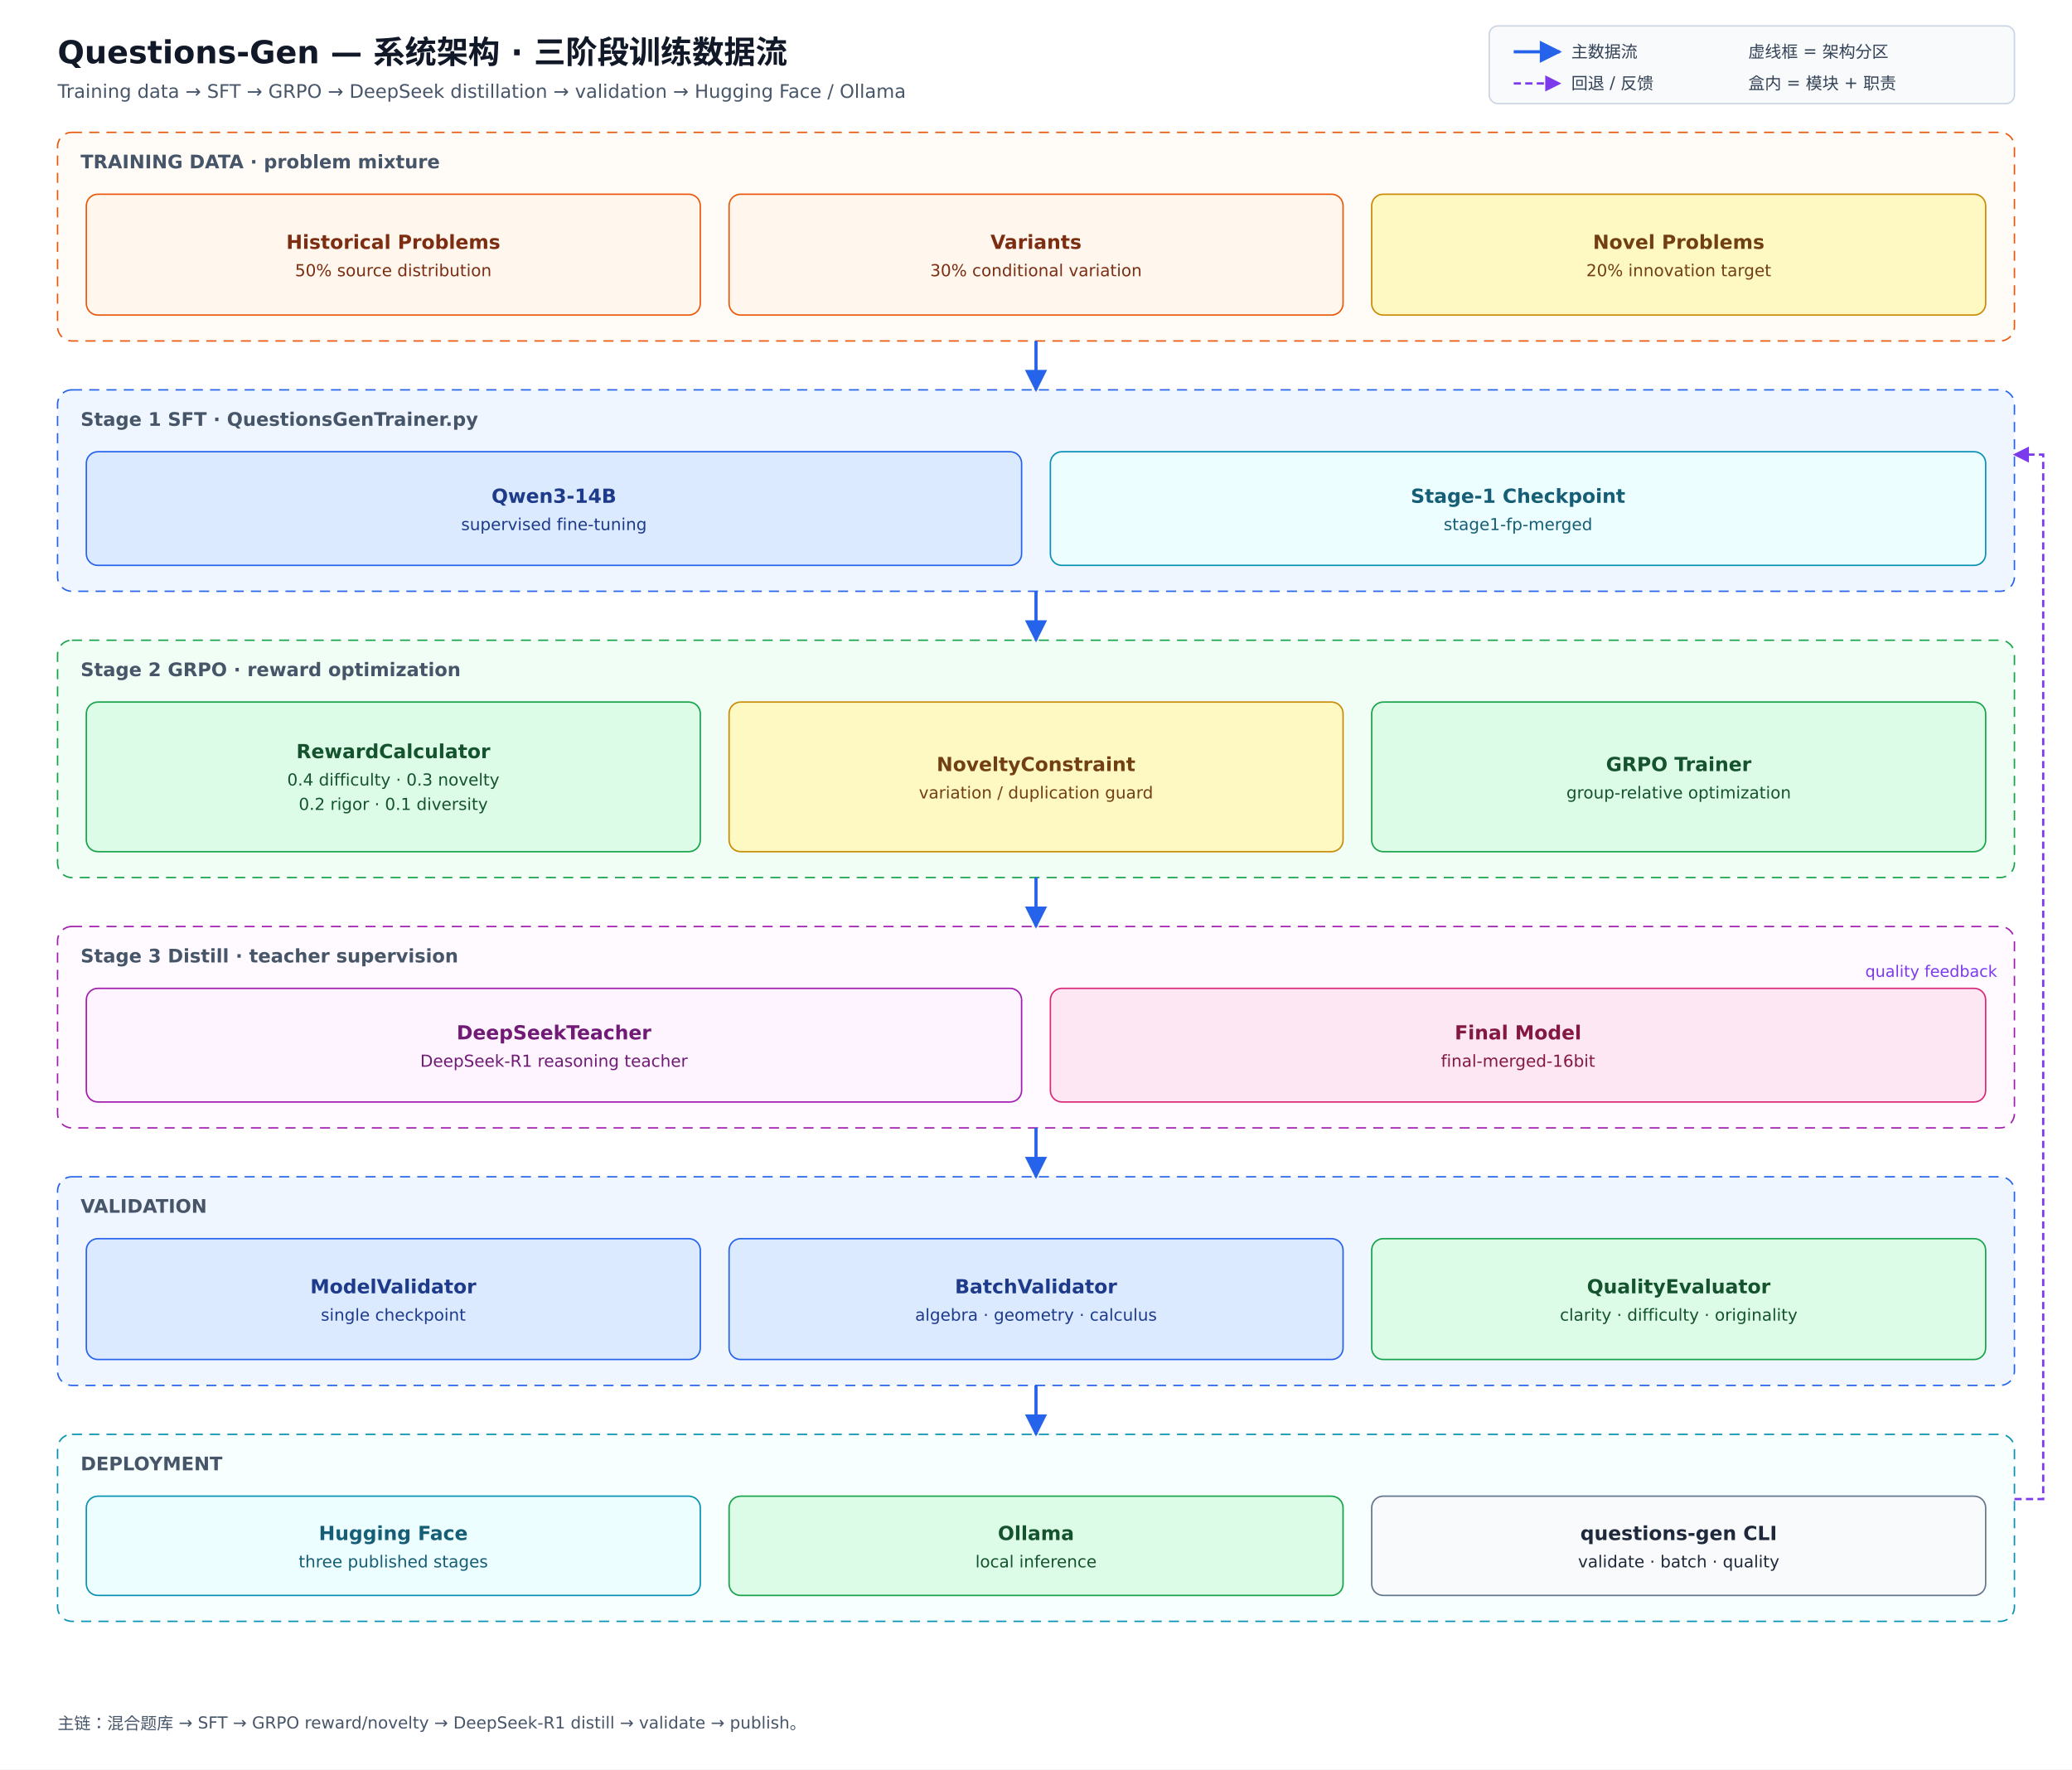
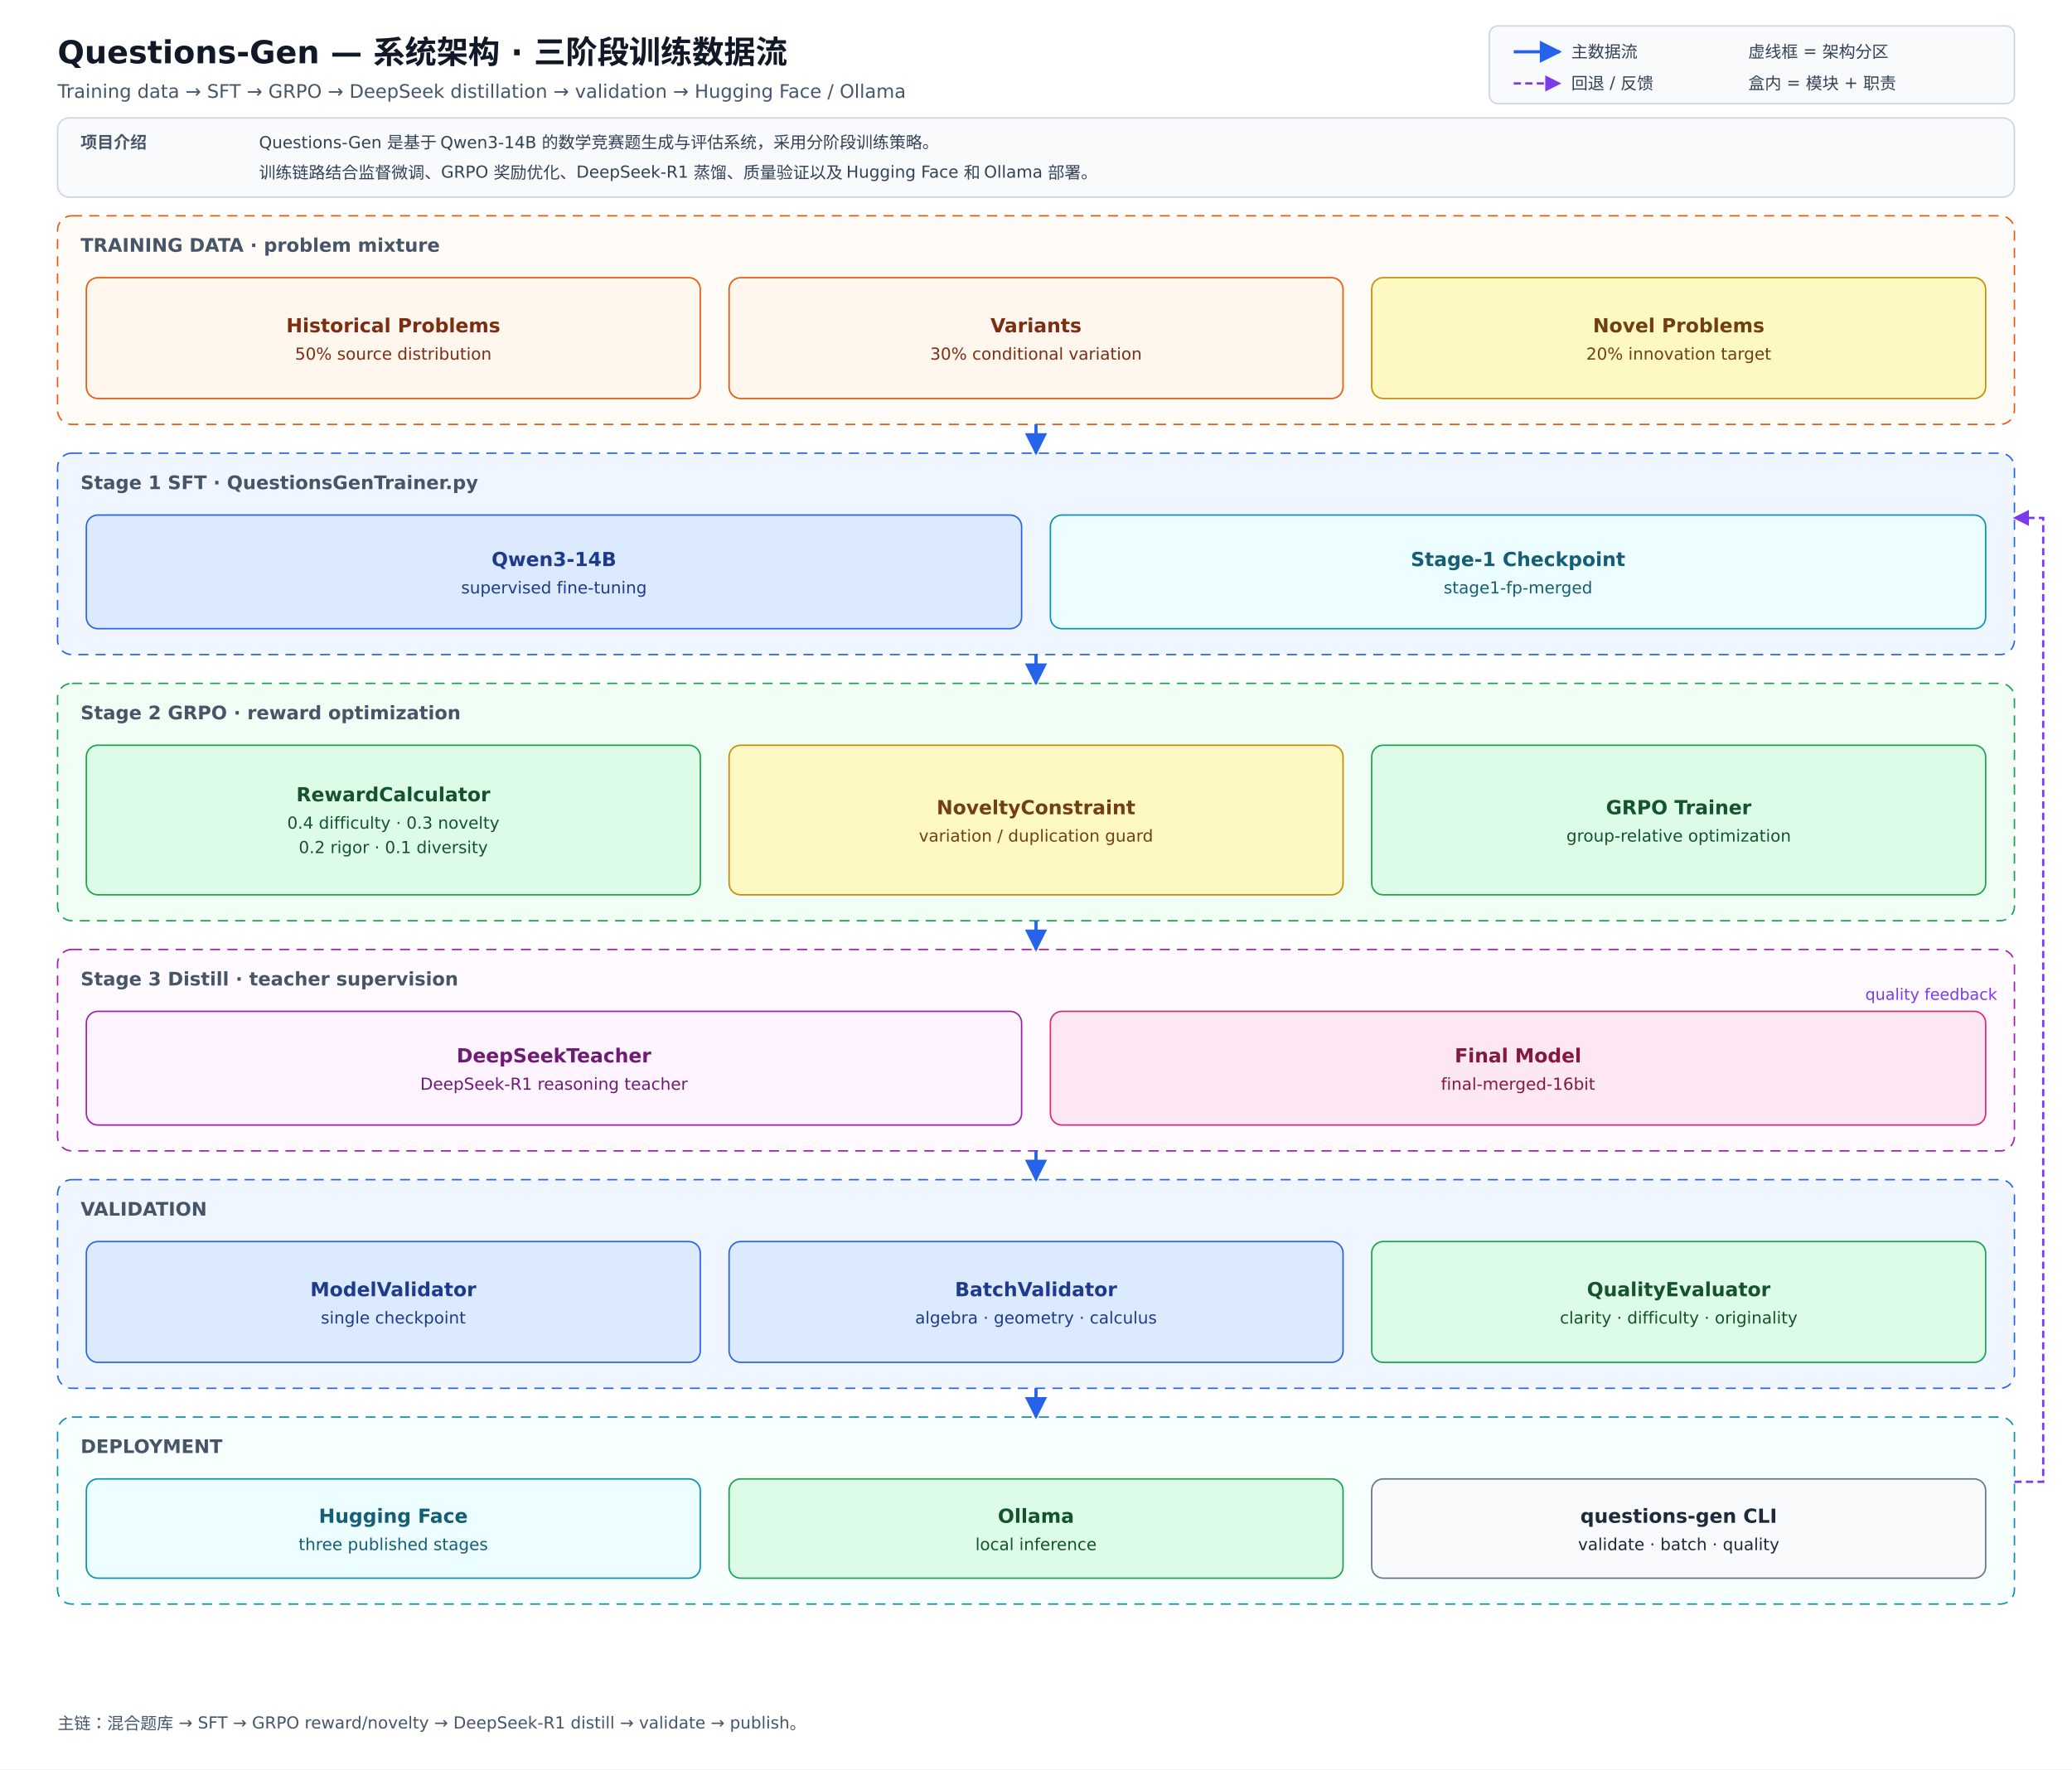
<svg xmlns="http://www.w3.org/2000/svg" viewBox="0 0 1440 1230" font-family="WenQuanYi Micro Hei, DejaVu Sans, sans-serif">
  <defs>
    <marker id="arr" viewBox="0 0 10 10" refX="9" refY="5" markerWidth="7" markerHeight="7" orient="auto">
      <path d="M0,0 L10,5 L0,10 z" fill="#2563eb" />
    </marker>
    <marker id="arrP" viewBox="0 0 10 10" refX="9" refY="5" markerWidth="7" markerHeight="7" orient="auto">
      <path d="M0,0 L10,5 L0,10 z" fill="#7c3aed" />
    </marker>
  </defs>
  <rect x="0" y="0" width="1440" height="1230" fill="#ffffff" />
  <text x="40" y="44" font-size="22" fill="#111827" font-weight="700" text-anchor="start">Questions-Gen — 系统架构 · 三阶段训练数据流</text>
  <text x="40" y="68" font-size="13" fill="#475569" font-weight="400" text-anchor="start">Training data → SFT → GRPO → DeepSeek distillation → validation → Hugging Face / Ollama</text>
  <rect x="1035" y="18" width="365" height="54" rx="6" fill="#f8fafc" stroke="#cbd5e1" />
  <line x1="1052" y1="36" x2="1084" y2="36" stroke="#2563eb" stroke-width="2.2" marker-end="url(#arr)" />
  <text x="1092" y="40" font-size="11.5" fill="#334155" font-weight="400" text-anchor="start">主数据流</text>
  <line x1="1052" y1="58" x2="1084" y2="58" stroke="#7c3aed" stroke-width="1.6" stroke-dasharray="5,3" marker-end="url(#arrP)" />
  <text x="1092" y="62" font-size="11.5" fill="#334155" font-weight="400" text-anchor="start">回退 / 反馈</text>
  <text x="1215" y="40" font-size="11.5" fill="#334155" font-weight="400" text-anchor="start">虚线框 = 架构分区</text>
  <text x="1215" y="62" font-size="11.5" fill="#334155" font-weight="400" text-anchor="start">盒内 = 模块 + 职责</text>
-   <rect x="40" y="92" width="1360" height="145" rx="10" fill="#fff7ed" fill-opacity="0.42" stroke="#ea580c" stroke-dasharray="7,5" />
-   <text x="56" y="117" font-size="13" fill="#475569" font-weight="700" text-anchor="start">TRAINING DATA · problem mixture</text>
-   <rect x="60.0" y="135" width="426.7" height="84" rx="8" fill="#fff7ed" stroke="#ea580c" />
-   <text x="273.333" y="173.0" font-size="13.5" fill="#7c2d12" font-weight="700" text-anchor="middle">Historical Problems</text>
-   <text x="273.333" y="192.0" font-size="11.5" fill="#7c2d12" font-weight="400" text-anchor="middle">50% source distribution</text>
-   <rect x="506.7" y="135" width="426.7" height="84" rx="8" fill="#fff7ed" stroke="#ea580c" />
-   <text x="720.0" y="173.0" font-size="13.5" fill="#7c2d12" font-weight="700" text-anchor="middle">Variants</text>
-   <text x="720.0" y="192.0" font-size="11.5" fill="#7c2d12" font-weight="400" text-anchor="middle">30% conditional variation</text>
-   <rect x="953.3" y="135" width="426.7" height="84" rx="8" fill="#fef9c3" stroke="#ca8a04" />
-   <text x="1166.667" y="173.0" font-size="13.5" fill="#713f12" font-weight="700" text-anchor="middle">Novel Problems</text>
-   <text x="1166.667" y="192.0" font-size="11.5" fill="#713f12" font-weight="400" text-anchor="middle">20% innovation target</text>
-   <rect x="40" y="271" width="1360" height="140" rx="10" fill="#dbeafe" fill-opacity="0.42" stroke="#2563eb" stroke-dasharray="7,5" />
-   <text x="56" y="296" font-size="13" fill="#475569" font-weight="700" text-anchor="start">Stage 1  SFT · QuestionsGenTrainer.py</text>
-   <rect x="60.0" y="314" width="650.0" height="79" rx="8" fill="#dbeafe" stroke="#2563eb" />
-   <text x="385.0" y="349.5" font-size="13.5" fill="#1e3a8a" font-weight="700" text-anchor="middle">Qwen3-14B</text>
-   <text x="385.0" y="368.5" font-size="11.5" fill="#1e3a8a" font-weight="400" text-anchor="middle">supervised fine-tuning</text>
-   <rect x="730.0" y="314" width="650.0" height="79" rx="8" fill="#ecfeff" stroke="#0891b2" />
-   <text x="1055.0" y="349.5" font-size="13.5" fill="#155e75" font-weight="700" text-anchor="middle">Stage-1 Checkpoint</text>
-   <text x="1055.0" y="368.5" font-size="11.5" fill="#155e75" font-weight="400" text-anchor="middle">stage1-fp-merged</text>
-   <rect x="40" y="445" width="1360" height="165" rx="10" fill="#dcfce7" fill-opacity="0.42" stroke="#16a34a" stroke-dasharray="7,5" />
-   <text x="56" y="470" font-size="13" fill="#475569" font-weight="700" text-anchor="start">Stage 2  GRPO · reward optimization</text>
-   <rect x="60.0" y="488" width="426.7" height="104" rx="8" fill="#dcfce7" stroke="#16a34a" />
-   <text x="273.333" y="527.0" font-size="13.5" fill="#14532d" font-weight="700" text-anchor="middle">RewardCalculator</text>
-   <text x="273.333" y="546.0" font-size="11.5" fill="#14532d" font-weight="400" text-anchor="middle">0.4 difficulty · 0.3 novelty</text>
-   <text x="273.333" y="563.0" font-size="11.5" fill="#14532d" font-weight="400" text-anchor="middle">0.2 rigor · 0.1 diversity</text>
-   <rect x="506.7" y="488" width="426.7" height="104" rx="8" fill="#fef9c3" stroke="#ca8a04" />
-   <text x="720.0" y="536.0" font-size="13.5" fill="#713f12" font-weight="700" text-anchor="middle">NoveltyConstraint</text>
-   <text x="720.0" y="555.0" font-size="11.5" fill="#713f12" font-weight="400" text-anchor="middle">variation / duplication guard</text>
-   <rect x="953.3" y="488" width="426.7" height="104" rx="8" fill="#dcfce7" stroke="#16a34a" />
-   <text x="1166.667" y="536.0" font-size="13.5" fill="#14532d" font-weight="700" text-anchor="middle">GRPO Trainer</text>
-   <text x="1166.667" y="555.0" font-size="11.5" fill="#14532d" font-weight="400" text-anchor="middle">group-relative optimization</text>
-   <rect x="40" y="644" width="1360" height="140" rx="10" fill="#fdf4ff" fill-opacity="0.42" stroke="#a21caf" stroke-dasharray="7,5" />
-   <text x="56" y="669" font-size="13" fill="#475569" font-weight="700" text-anchor="start">Stage 3  Distill · teacher supervision</text>
-   <rect x="60.0" y="687" width="650.0" height="79" rx="8" fill="#fdf4ff" stroke="#a21caf" />
-   <text x="385.0" y="722.5" font-size="13.5" fill="#701a75" font-weight="700" text-anchor="middle">DeepSeekTeacher</text>
-   <text x="385.0" y="741.5" font-size="11.5" fill="#701a75" font-weight="400" text-anchor="middle">DeepSeek-R1 reasoning teacher</text>
-   <rect x="730.0" y="687" width="650.0" height="79" rx="8" fill="#fce7f3" stroke="#db2777" />
-   <text x="1055.0" y="722.5" font-size="13.5" fill="#831843" font-weight="700" text-anchor="middle">Final Model</text>
-   <text x="1055.0" y="741.5" font-size="11.5" fill="#831843" font-weight="400" text-anchor="middle">final-merged-16bit</text>
-   <rect x="40" y="818" width="1360" height="145" rx="10" fill="#dbeafe" fill-opacity="0.42" stroke="#2563eb" stroke-dasharray="7,5" />
-   <text x="56" y="843" font-size="13" fill="#475569" font-weight="700" text-anchor="start">VALIDATION</text>
-   <rect x="60.0" y="861" width="426.7" height="84" rx="8" fill="#dbeafe" stroke="#2563eb" />
-   <text x="273.333" y="899.0" font-size="13.5" fill="#1e3a8a" font-weight="700" text-anchor="middle">ModelValidator</text>
-   <text x="273.333" y="918.0" font-size="11.5" fill="#1e3a8a" font-weight="400" text-anchor="middle">single checkpoint</text>
-   <rect x="506.7" y="861" width="426.7" height="84" rx="8" fill="#dbeafe" stroke="#2563eb" />
-   <text x="720.0" y="899.0" font-size="13.5" fill="#1e3a8a" font-weight="700" text-anchor="middle">BatchValidator</text>
-   <text x="720.0" y="918.0" font-size="11.5" fill="#1e3a8a" font-weight="400" text-anchor="middle">algebra · geometry · calculus</text>
-   <rect x="953.3" y="861" width="426.7" height="84" rx="8" fill="#dcfce7" stroke="#16a34a" />
-   <text x="1166.667" y="899.0" font-size="13.5" fill="#14532d" font-weight="700" text-anchor="middle">QualityEvaluator</text>
-   <text x="1166.667" y="918.0" font-size="11.5" fill="#14532d" font-weight="400" text-anchor="middle">clarity · difficulty · originality</text>
-   <rect x="40" y="997" width="1360" height="130" rx="10" fill="#ecfeff" fill-opacity="0.42" stroke="#0891b2" stroke-dasharray="7,5" />
-   <text x="56" y="1022" font-size="13" fill="#475569" font-weight="700" text-anchor="start">DEPLOYMENT</text>
-   <rect x="60.0" y="1040" width="426.7" height="69" rx="8" fill="#ecfeff" stroke="#0891b2" />
-   <text x="273.333" y="1070.5" font-size="13.5" fill="#155e75" font-weight="700" text-anchor="middle">Hugging Face</text>
-   <text x="273.333" y="1089.5" font-size="11.5" fill="#155e75" font-weight="400" text-anchor="middle">three published stages</text>
-   <rect x="506.7" y="1040" width="426.7" height="69" rx="8" fill="#dcfce7" stroke="#16a34a" />
-   <text x="720.0" y="1070.5" font-size="13.5" fill="#14532d" font-weight="700" text-anchor="middle">Ollama</text>
-   <text x="720.0" y="1089.5" font-size="11.5" fill="#14532d" font-weight="400" text-anchor="middle">local inference</text>
-   <rect x="953.3" y="1040" width="426.7" height="69" rx="8" fill="#f8fafc" stroke="#64748b" />
-   <text x="1166.667" y="1070.5" font-size="13.5" fill="#1e293b" font-weight="700" text-anchor="middle">questions-gen CLI</text>
-   <text x="1166.667" y="1089.5" font-size="11.5" fill="#1e293b" font-weight="400" text-anchor="middle">validate · batch · quality</text>
-   <line x1="720" y1="237" x2="720" y2="271" stroke="#2563eb" stroke-width="2.2" marker-end="url(#arr)" />
-   <line x1="720" y1="411" x2="720" y2="445" stroke="#2563eb" stroke-width="2.2" marker-end="url(#arr)" />
-   <line x1="720" y1="610" x2="720" y2="644" stroke="#2563eb" stroke-width="2.2" marker-end="url(#arr)" />
-   <line x1="720" y1="784" x2="720" y2="818" stroke="#2563eb" stroke-width="2.2" marker-end="url(#arr)" />
-   <line x1="720" y1="963" x2="720" y2="997" stroke="#2563eb" stroke-width="2.2" marker-end="url(#arr)" />
-   <path d="M 1400,1042 L 1420,1042 L 1420,316 L 1400,316" fill="none" stroke="#7c3aed" stroke-width="1.6" stroke-dasharray="5,3" marker-end="url(#arrP)" />
-   <text x="1388" y="679.0" font-size="11" fill="#7c3aed" font-weight="400" text-anchor="end">quality feedback</text>
+   <rect x="40" y="82" width="1360" height="55" rx="8" fill="#f8fafc" stroke="#cbd5e1" />
+   <text x="56" y="103" font-size="11.5" fill="#475569" font-weight="700" text-anchor="start">项目介绍</text>
+   <text x="180" y="103" font-size="11.5" fill="#334155" font-weight="400" text-anchor="start">Questions-Gen 是基于 Qwen3-14B 的数学竞赛题生成与评估系统，采用分阶段训练策略。</text>
+   <text x="180" y="124" font-size="11.5" fill="#334155" font-weight="400" text-anchor="start">训练链路结合监督微调、GRPO 奖励优化、DeepSeek-R1 蒸馏、质量验证以及 Hugging Face 和 Ollama 部署。</text>
+   <rect x="40" y="150" width="1360" height="145" rx="10" fill="#fff7ed" fill-opacity="0.42" stroke="#ea580c" stroke-dasharray="7,5" />
+   <text x="56" y="175" font-size="13" fill="#475569" font-weight="700" text-anchor="start">TRAINING DATA · problem mixture</text>
+   <rect x="60.0" y="193" width="426.7" height="84" rx="8" fill="#fff7ed" stroke="#ea580c" />
+   <text x="273.333" y="231.0" font-size="13.5" fill="#7c2d12" font-weight="700" text-anchor="middle">Historical Problems</text>
+   <text x="273.333" y="250.0" font-size="11.5" fill="#7c2d12" font-weight="400" text-anchor="middle">50% source distribution</text>
+   <rect x="506.7" y="193" width="426.7" height="84" rx="8" fill="#fff7ed" stroke="#ea580c" />
+   <text x="720.0" y="231.0" font-size="13.5" fill="#7c2d12" font-weight="700" text-anchor="middle">Variants</text>
+   <text x="720.0" y="250.0" font-size="11.5" fill="#7c2d12" font-weight="400" text-anchor="middle">30% conditional variation</text>
+   <rect x="953.3" y="193" width="426.7" height="84" rx="8" fill="#fef9c3" stroke="#ca8a04" />
+   <text x="1166.667" y="231.0" font-size="13.5" fill="#713f12" font-weight="700" text-anchor="middle">Novel Problems</text>
+   <text x="1166.667" y="250.0" font-size="11.5" fill="#713f12" font-weight="400" text-anchor="middle">20% innovation target</text>
+   <rect x="40" y="315" width="1360" height="140" rx="10" fill="#dbeafe" fill-opacity="0.42" stroke="#2563eb" stroke-dasharray="7,5" />
+   <text x="56" y="340" font-size="13" fill="#475569" font-weight="700" text-anchor="start">Stage 1  SFT · QuestionsGenTrainer.py</text>
+   <rect x="60.0" y="358" width="650.0" height="79" rx="8" fill="#dbeafe" stroke="#2563eb" />
+   <text x="385.0" y="393.5" font-size="13.5" fill="#1e3a8a" font-weight="700" text-anchor="middle">Qwen3-14B</text>
+   <text x="385.0" y="412.5" font-size="11.5" fill="#1e3a8a" font-weight="400" text-anchor="middle">supervised fine-tuning</text>
+   <rect x="730.0" y="358" width="650.0" height="79" rx="8" fill="#ecfeff" stroke="#0891b2" />
+   <text x="1055.0" y="393.5" font-size="13.5" fill="#155e75" font-weight="700" text-anchor="middle">Stage-1 Checkpoint</text>
+   <text x="1055.0" y="412.5" font-size="11.5" fill="#155e75" font-weight="400" text-anchor="middle">stage1-fp-merged</text>
+   <rect x="40" y="475" width="1360" height="165" rx="10" fill="#dcfce7" fill-opacity="0.42" stroke="#16a34a" stroke-dasharray="7,5" />
+   <text x="56" y="500" font-size="13" fill="#475569" font-weight="700" text-anchor="start">Stage 2  GRPO · reward optimization</text>
+   <rect x="60.0" y="518" width="426.7" height="104" rx="8" fill="#dcfce7" stroke="#16a34a" />
+   <text x="273.333" y="557.0" font-size="13.5" fill="#14532d" font-weight="700" text-anchor="middle">RewardCalculator</text>
+   <text x="273.333" y="576.0" font-size="11.5" fill="#14532d" font-weight="400" text-anchor="middle">0.4 difficulty · 0.3 novelty</text>
+   <text x="273.333" y="593.0" font-size="11.5" fill="#14532d" font-weight="400" text-anchor="middle">0.2 rigor · 0.1 diversity</text>
+   <rect x="506.7" y="518" width="426.7" height="104" rx="8" fill="#fef9c3" stroke="#ca8a04" />
+   <text x="720.0" y="566.0" font-size="13.5" fill="#713f12" font-weight="700" text-anchor="middle">NoveltyConstraint</text>
+   <text x="720.0" y="585.0" font-size="11.5" fill="#713f12" font-weight="400" text-anchor="middle">variation / duplication guard</text>
+   <rect x="953.3" y="518" width="426.7" height="104" rx="8" fill="#dcfce7" stroke="#16a34a" />
+   <text x="1166.667" y="566.0" font-size="13.5" fill="#14532d" font-weight="700" text-anchor="middle">GRPO Trainer</text>
+   <text x="1166.667" y="585.0" font-size="11.5" fill="#14532d" font-weight="400" text-anchor="middle">group-relative optimization</text>
+   <rect x="40" y="660" width="1360" height="140" rx="10" fill="#fdf4ff" fill-opacity="0.42" stroke="#a21caf" stroke-dasharray="7,5" />
+   <text x="56" y="685" font-size="13" fill="#475569" font-weight="700" text-anchor="start">Stage 3  Distill · teacher supervision</text>
+   <rect x="60.0" y="703" width="650.0" height="79" rx="8" fill="#fdf4ff" stroke="#a21caf" />
+   <text x="385.0" y="738.5" font-size="13.5" fill="#701a75" font-weight="700" text-anchor="middle">DeepSeekTeacher</text>
+   <text x="385.0" y="757.5" font-size="11.5" fill="#701a75" font-weight="400" text-anchor="middle">DeepSeek-R1 reasoning teacher</text>
+   <rect x="730.0" y="703" width="650.0" height="79" rx="8" fill="#fce7f3" stroke="#db2777" />
+   <text x="1055.0" y="738.5" font-size="13.5" fill="#831843" font-weight="700" text-anchor="middle">Final Model</text>
+   <text x="1055.0" y="757.5" font-size="11.5" fill="#831843" font-weight="400" text-anchor="middle">final-merged-16bit</text>
+   <rect x="40" y="820" width="1360" height="145" rx="10" fill="#dbeafe" fill-opacity="0.42" stroke="#2563eb" stroke-dasharray="7,5" />
+   <text x="56" y="845" font-size="13" fill="#475569" font-weight="700" text-anchor="start">VALIDATION</text>
+   <rect x="60.0" y="863" width="426.7" height="84" rx="8" fill="#dbeafe" stroke="#2563eb" />
+   <text x="273.333" y="901.0" font-size="13.5" fill="#1e3a8a" font-weight="700" text-anchor="middle">ModelValidator</text>
+   <text x="273.333" y="920.0" font-size="11.5" fill="#1e3a8a" font-weight="400" text-anchor="middle">single checkpoint</text>
+   <rect x="506.7" y="863" width="426.7" height="84" rx="8" fill="#dbeafe" stroke="#2563eb" />
+   <text x="720.0" y="901.0" font-size="13.5" fill="#1e3a8a" font-weight="700" text-anchor="middle">BatchValidator</text>
+   <text x="720.0" y="920.0" font-size="11.5" fill="#1e3a8a" font-weight="400" text-anchor="middle">algebra · geometry · calculus</text>
+   <rect x="953.3" y="863" width="426.7" height="84" rx="8" fill="#dcfce7" stroke="#16a34a" />
+   <text x="1166.667" y="901.0" font-size="13.5" fill="#14532d" font-weight="700" text-anchor="middle">QualityEvaluator</text>
+   <text x="1166.667" y="920.0" font-size="11.5" fill="#14532d" font-weight="400" text-anchor="middle">clarity · difficulty · originality</text>
+   <rect x="40" y="985" width="1360" height="130" rx="10" fill="#ecfeff" fill-opacity="0.42" stroke="#0891b2" stroke-dasharray="7,5" />
+   <text x="56" y="1010" font-size="13" fill="#475569" font-weight="700" text-anchor="start">DEPLOYMENT</text>
+   <rect x="60.0" y="1028" width="426.7" height="69" rx="8" fill="#ecfeff" stroke="#0891b2" />
+   <text x="273.333" y="1058.5" font-size="13.5" fill="#155e75" font-weight="700" text-anchor="middle">Hugging Face</text>
+   <text x="273.333" y="1077.5" font-size="11.5" fill="#155e75" font-weight="400" text-anchor="middle">three published stages</text>
+   <rect x="506.7" y="1028" width="426.7" height="69" rx="8" fill="#dcfce7" stroke="#16a34a" />
+   <text x="720.0" y="1058.5" font-size="13.5" fill="#14532d" font-weight="700" text-anchor="middle">Ollama</text>
+   <text x="720.0" y="1077.5" font-size="11.5" fill="#14532d" font-weight="400" text-anchor="middle">local inference</text>
+   <rect x="953.3" y="1028" width="426.7" height="69" rx="8" fill="#f8fafc" stroke="#64748b" />
+   <text x="1166.667" y="1058.5" font-size="13.5" fill="#1e293b" font-weight="700" text-anchor="middle">questions-gen CLI</text>
+   <text x="1166.667" y="1077.5" font-size="11.5" fill="#1e293b" font-weight="400" text-anchor="middle">validate · batch · quality</text>
+   <line x1="720" y1="295" x2="720" y2="315" stroke="#2563eb" stroke-width="2.2" marker-end="url(#arr)" />
+   <line x1="720" y1="455" x2="720" y2="475" stroke="#2563eb" stroke-width="2.2" marker-end="url(#arr)" />
+   <line x1="720" y1="640" x2="720" y2="660" stroke="#2563eb" stroke-width="2.2" marker-end="url(#arr)" />
+   <line x1="720" y1="800" x2="720" y2="820" stroke="#2563eb" stroke-width="2.2" marker-end="url(#arr)" />
+   <line x1="720" y1="965" x2="720" y2="985" stroke="#2563eb" stroke-width="2.2" marker-end="url(#arr)" />
+   <path d="M 1400,1030 L 1420,1030 L 1420,360 L 1400,360" fill="none" stroke="#7c3aed" stroke-width="1.6" stroke-dasharray="5,3" marker-end="url(#arrP)" />
+   <text x="1388" y="695.0" font-size="11" fill="#7c3aed" font-weight="400" text-anchor="end">quality feedback</text>
  <text x="40" y="1202" font-size="11.5" fill="#475569" font-weight="400" text-anchor="start">主链：混合题库 → SFT → GRPO reward/novelty → DeepSeek-R1 distill → validate → publish。</text>
</svg>
